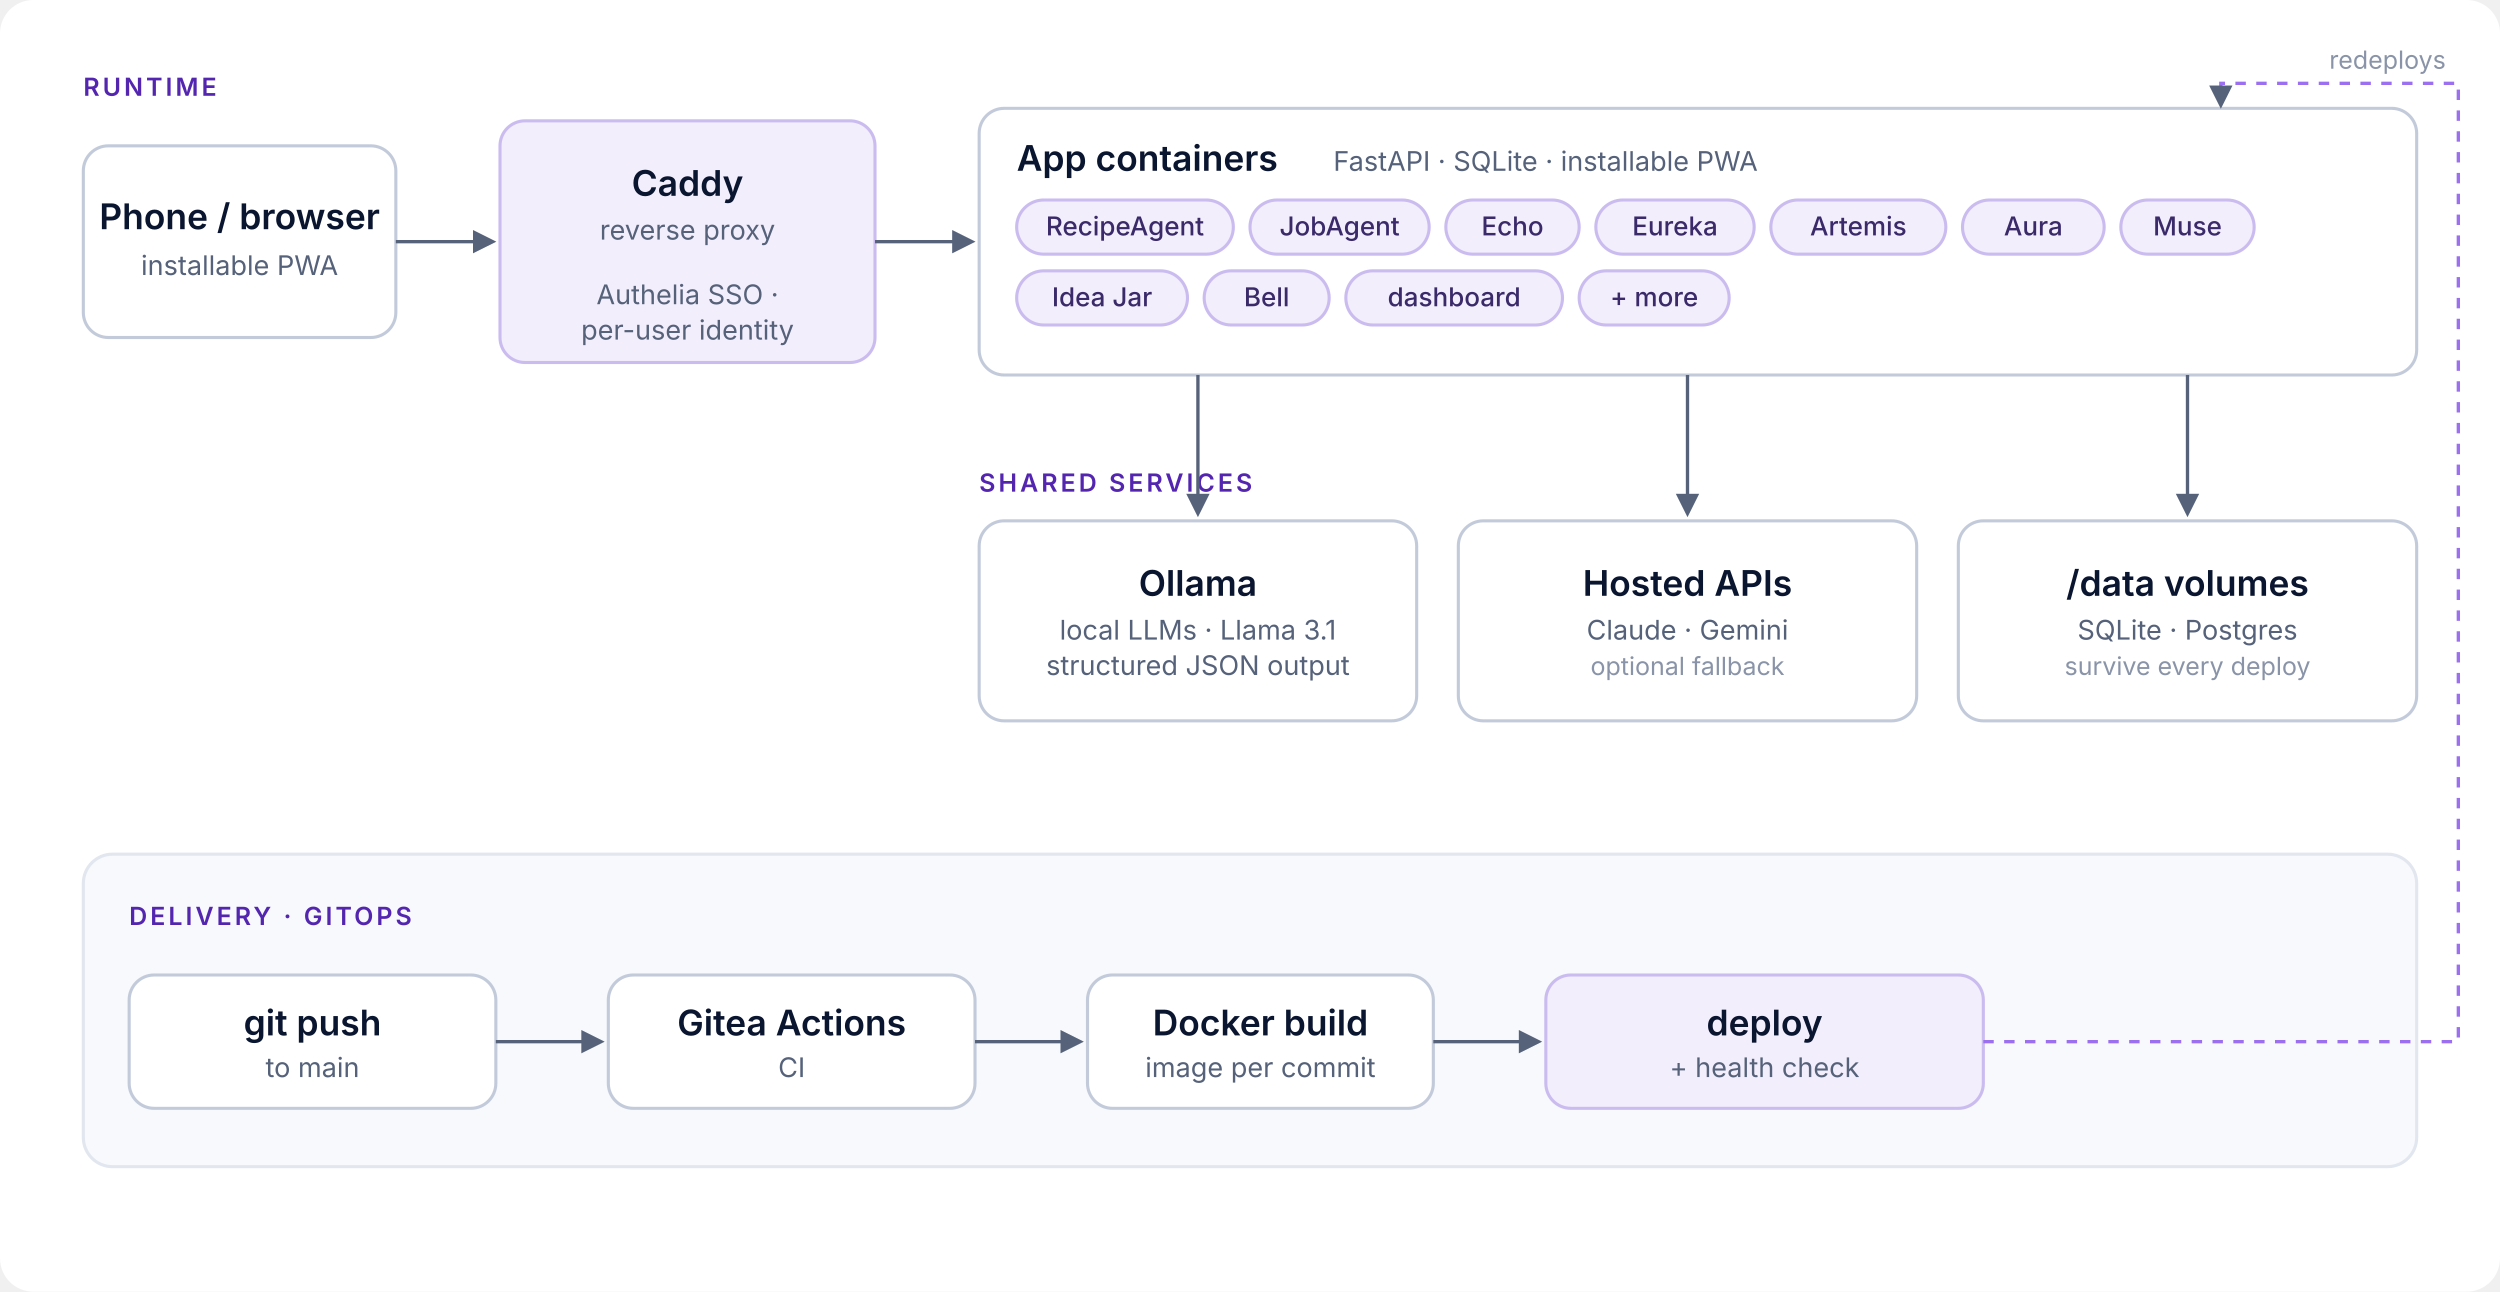
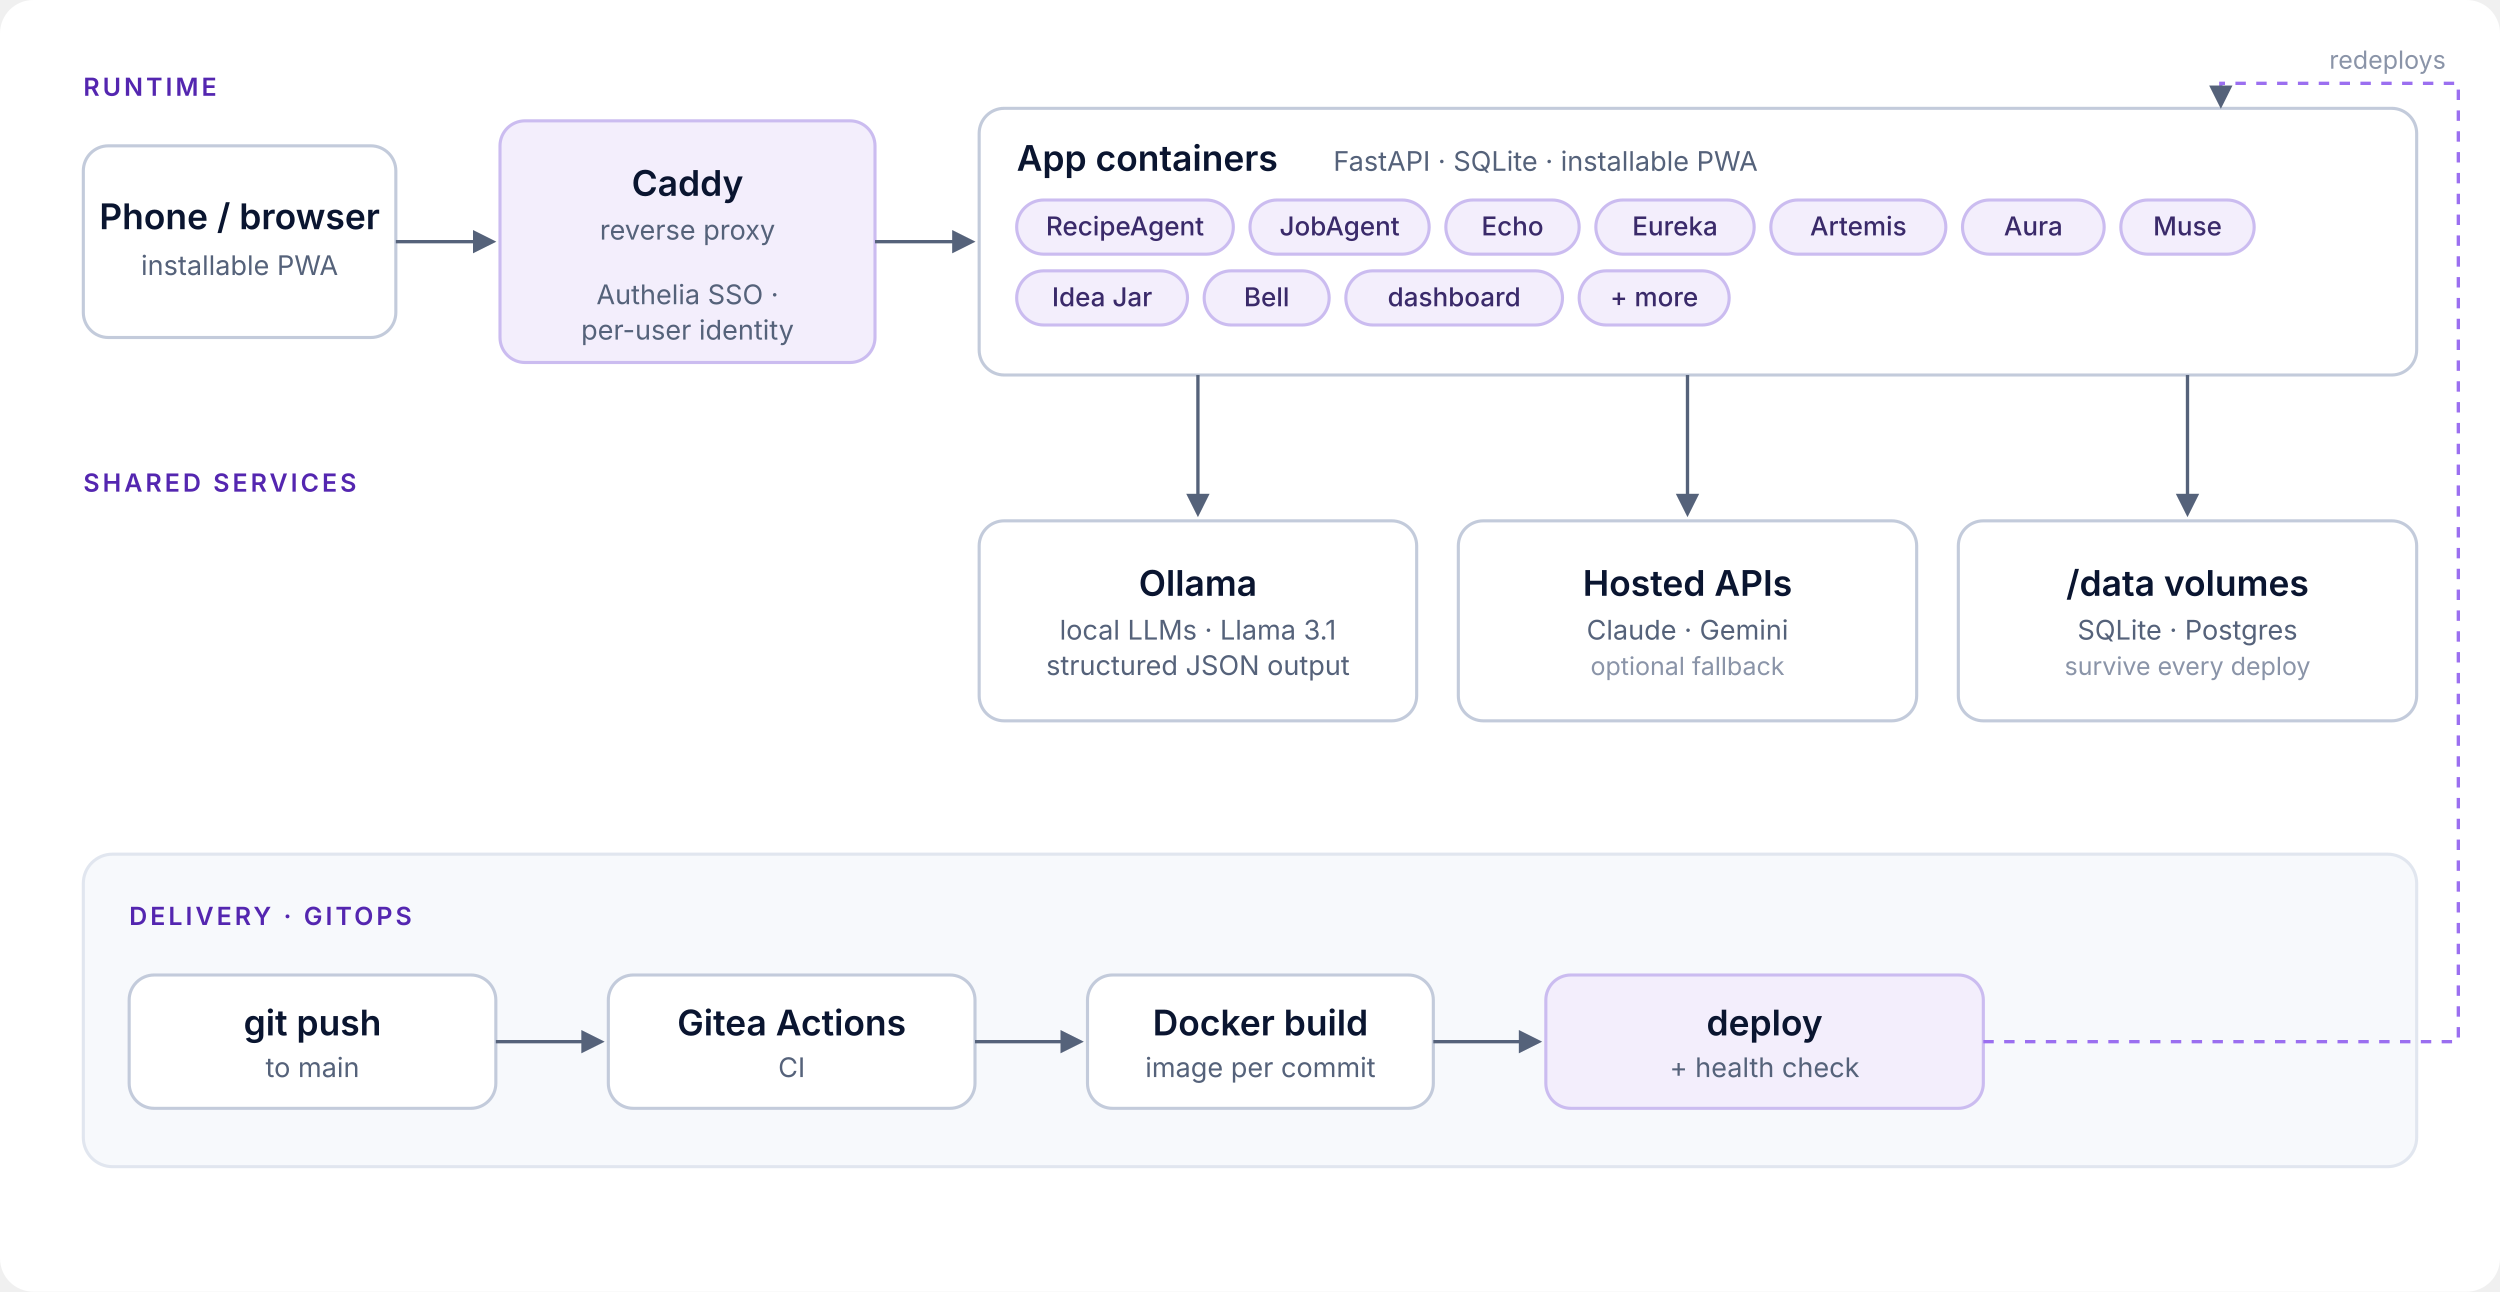
<svg xmlns="http://www.w3.org/2000/svg" viewBox="0 0 1200 620" role="img" aria-label="Architecture of the self-hosted app platform">
  <defs>
    <marker id="ah" viewBox="0 0 10 10" refX="8" refY="5" markerWidth="7" markerHeight="7" orient="auto-start-reverse">
      <path d="M0 0L10 5L0 10z" fill="#55627a" />
    </marker>
    <style>
      text { font-family: system-ui, -apple-system, "Segoe UI", sans-serif; }
      .box { fill:#ffffff; stroke:#c3cbdb; stroke-width:1.5; }
      .accent { fill:#f3eefc; stroke:#cbbcf0; stroke-width:1.5; }
      .strip { fill:#f7f9fc; stroke:#e1e6ef; stroke-width:1.5; }
      .t { font-size:17px; font-weight:600; fill:#0a1530; }
      .s { font-size:13px; fill:#55627a; }
      .lane { font-size:12px; font-weight:600; letter-spacing:.12em; fill:#5426b0; }
      .chip-t { font-size:12.5px; fill:#3a2a6a; font-weight:500; }
      .cap { font-size:12px; fill:#8a94a8; }
      .edge { stroke:#55627a; stroke-width:1.6; fill:none; }
      .dash { stroke:#9b6ff0; stroke-width:1.6; fill:none; stroke-dasharray:5 5; }
    </style>
  </defs>
  <rect x="0" y="0" width="1200" height="620" rx="16" fill="#ffffff" />
  <text class="lane" x="40" y="46">RUNTIME</text>
  <rect class="box" x="40" y="70" width="150" height="92" rx="12" />
  <text class="t" x="115" y="110" text-anchor="middle">Phone / browser</text>
  <text class="s" x="115" y="132" text-anchor="middle">installable PWA</text>
  <rect class="accent" x="240" y="58" width="180" height="116" rx="12" />
  <text class="t" x="330" y="94" text-anchor="middle">Caddy</text>
  <text class="s" x="330" y="115" text-anchor="middle">reverse proxy</text>
  <text class="s" x="330" y="146" text-anchor="middle">Authelia SSO ·</text>
  <text class="s" x="330" y="163" text-anchor="middle">per-user identity</text>
  <rect class="box" x="470" y="52" width="690" height="128" rx="12" />
  <text class="t" x="488" y="82">App containers</text>
  <text class="s" x="640" y="82">FastAPI · SQLite · installable PWA</text>
  <g>
    <rect class="accent" x="488" y="96" width="104" height="26" rx="13" />
    <text class="chip-t" x="540" y="113" text-anchor="middle">RecipeAgent</text>
    <rect class="accent" x="600" y="96" width="86" height="26" rx="13" />
    <text class="chip-t" x="643" y="113" text-anchor="middle">JobAgent</text>
    <rect class="accent" x="694" y="96" width="64" height="26" rx="13" />
    <text class="chip-t" x="726" y="113" text-anchor="middle">Echo</text>
    <rect class="accent" x="766" y="96" width="76" height="26" rx="13" />
    <text class="chip-t" x="804" y="113" text-anchor="middle">Eureka</text>
    <rect class="accent" x="850" y="96" width="84" height="26" rx="13" />
    <text class="chip-t" x="892" y="113" text-anchor="middle">Artemis</text>
    <rect class="accent" x="942" y="96" width="68" height="26" rx="13" />
    <text class="chip-t" x="976" y="113" text-anchor="middle">Aura</text>
    <rect class="accent" x="1018" y="96" width="64" height="26" rx="13" />
    <text class="chip-t" x="1050" y="113" text-anchor="middle">Muse</text>
  </g>
  <g>
    <rect class="accent" x="488" y="130" width="82" height="26" rx="13" />
    <text class="chip-t" x="529" y="147" text-anchor="middle">Idea Jar</text>
    <rect class="accent" x="578" y="130" width="60" height="26" rx="13" />
    <text class="chip-t" x="608" y="147" text-anchor="middle">Bell</text>
    <rect class="accent" x="646" y="130" width="104" height="26" rx="13" />
    <text class="chip-t" x="698" y="147" text-anchor="middle">dashboard</text>
    <rect class="accent" x="758" y="130" width="72" height="26" rx="13" />
    <text class="chip-t" x="794" y="147" text-anchor="middle">+ more</text>
  </g>
  <path class="edge" d="M190 116 H236" marker-end="url(#ah)" />
  <path class="edge" d="M420 116 H466" marker-end="url(#ah)" />
-   <text class="lane" x="470" y="236">SHARED SERVICES</text>
+   <text class="lane" x="40" y="236">SHARED SERVICES</text>
  <rect class="box" x="470" y="250" width="210" height="96" rx="12" />
  <text class="t" x="575" y="286" text-anchor="middle">Ollama</text>
  <text class="s" x="575" y="307" text-anchor="middle">local LLMs · Llama 3.1</text>
  <text class="s" x="575" y="324" text-anchor="middle">structured JSON output</text>
  <rect class="box" x="700" y="250" width="220" height="96" rx="12" />
  <text class="t" x="810" y="286" text-anchor="middle">Hosted APIs</text>
  <text class="s" x="810" y="307" text-anchor="middle">Claude · Gemini</text>
  <text class="cap" x="810" y="324" text-anchor="middle">optional fallback</text>
  <rect class="box" x="940" y="250" width="220" height="96" rx="12" />
  <text class="t" x="1050" y="286" text-anchor="middle">/data volumes</text>
  <text class="s" x="1050" y="307" text-anchor="middle">SQLite · Postgres</text>
  <text class="cap" x="1050" y="324" text-anchor="middle">survive every deploy</text>
  <path class="edge" d="M575 180 V246" marker-end="url(#ah)" />
  <path class="edge" d="M810 180 V246" marker-end="url(#ah)" />
  <path class="edge" d="M1050 180 V246" marker-end="url(#ah)" />
  <rect class="strip" x="40" y="410" width="1120" height="150" rx="14" />
  <text class="lane" x="62" y="444">DELIVERY · GITOPS</text>
  <rect class="box" x="62" y="468" width="176" height="64" rx="12" />
  <text class="t" x="150" y="497" text-anchor="middle">git push</text>
  <text class="s" x="150" y="517" text-anchor="middle">to main</text>
  <rect class="box" x="292" y="468" width="176" height="64" rx="12" />
  <text class="t" x="380" y="497" text-anchor="middle">Gitea Actions</text>
  <text class="s" x="380" y="517" text-anchor="middle">CI</text>
  <rect class="box" x="522" y="468" width="166" height="64" rx="12" />
  <text class="t" x="605" y="497" text-anchor="middle">Docker build</text>
  <text class="s" x="605" y="517" text-anchor="middle">image per commit</text>
  <rect class="accent" x="742" y="468" width="210" height="64" rx="12" />
  <text class="t" x="847" y="497" text-anchor="middle">deploy</text>
  <text class="s" x="847" y="517" text-anchor="middle">+ health check</text>
  <path class="edge" d="M238 500 H288" marker-end="url(#ah)" />
  <path class="edge" d="M468 500 H518" marker-end="url(#ah)" />
  <path class="edge" d="M688 500 H738" marker-end="url(#ah)" />
  <path class="dash" d="M952 500 H1180 V40 H1066 V50" marker-end="url(#ah)" />
  <text class="cap" x="1174" y="33" text-anchor="end">redeploys</text>
</svg>
